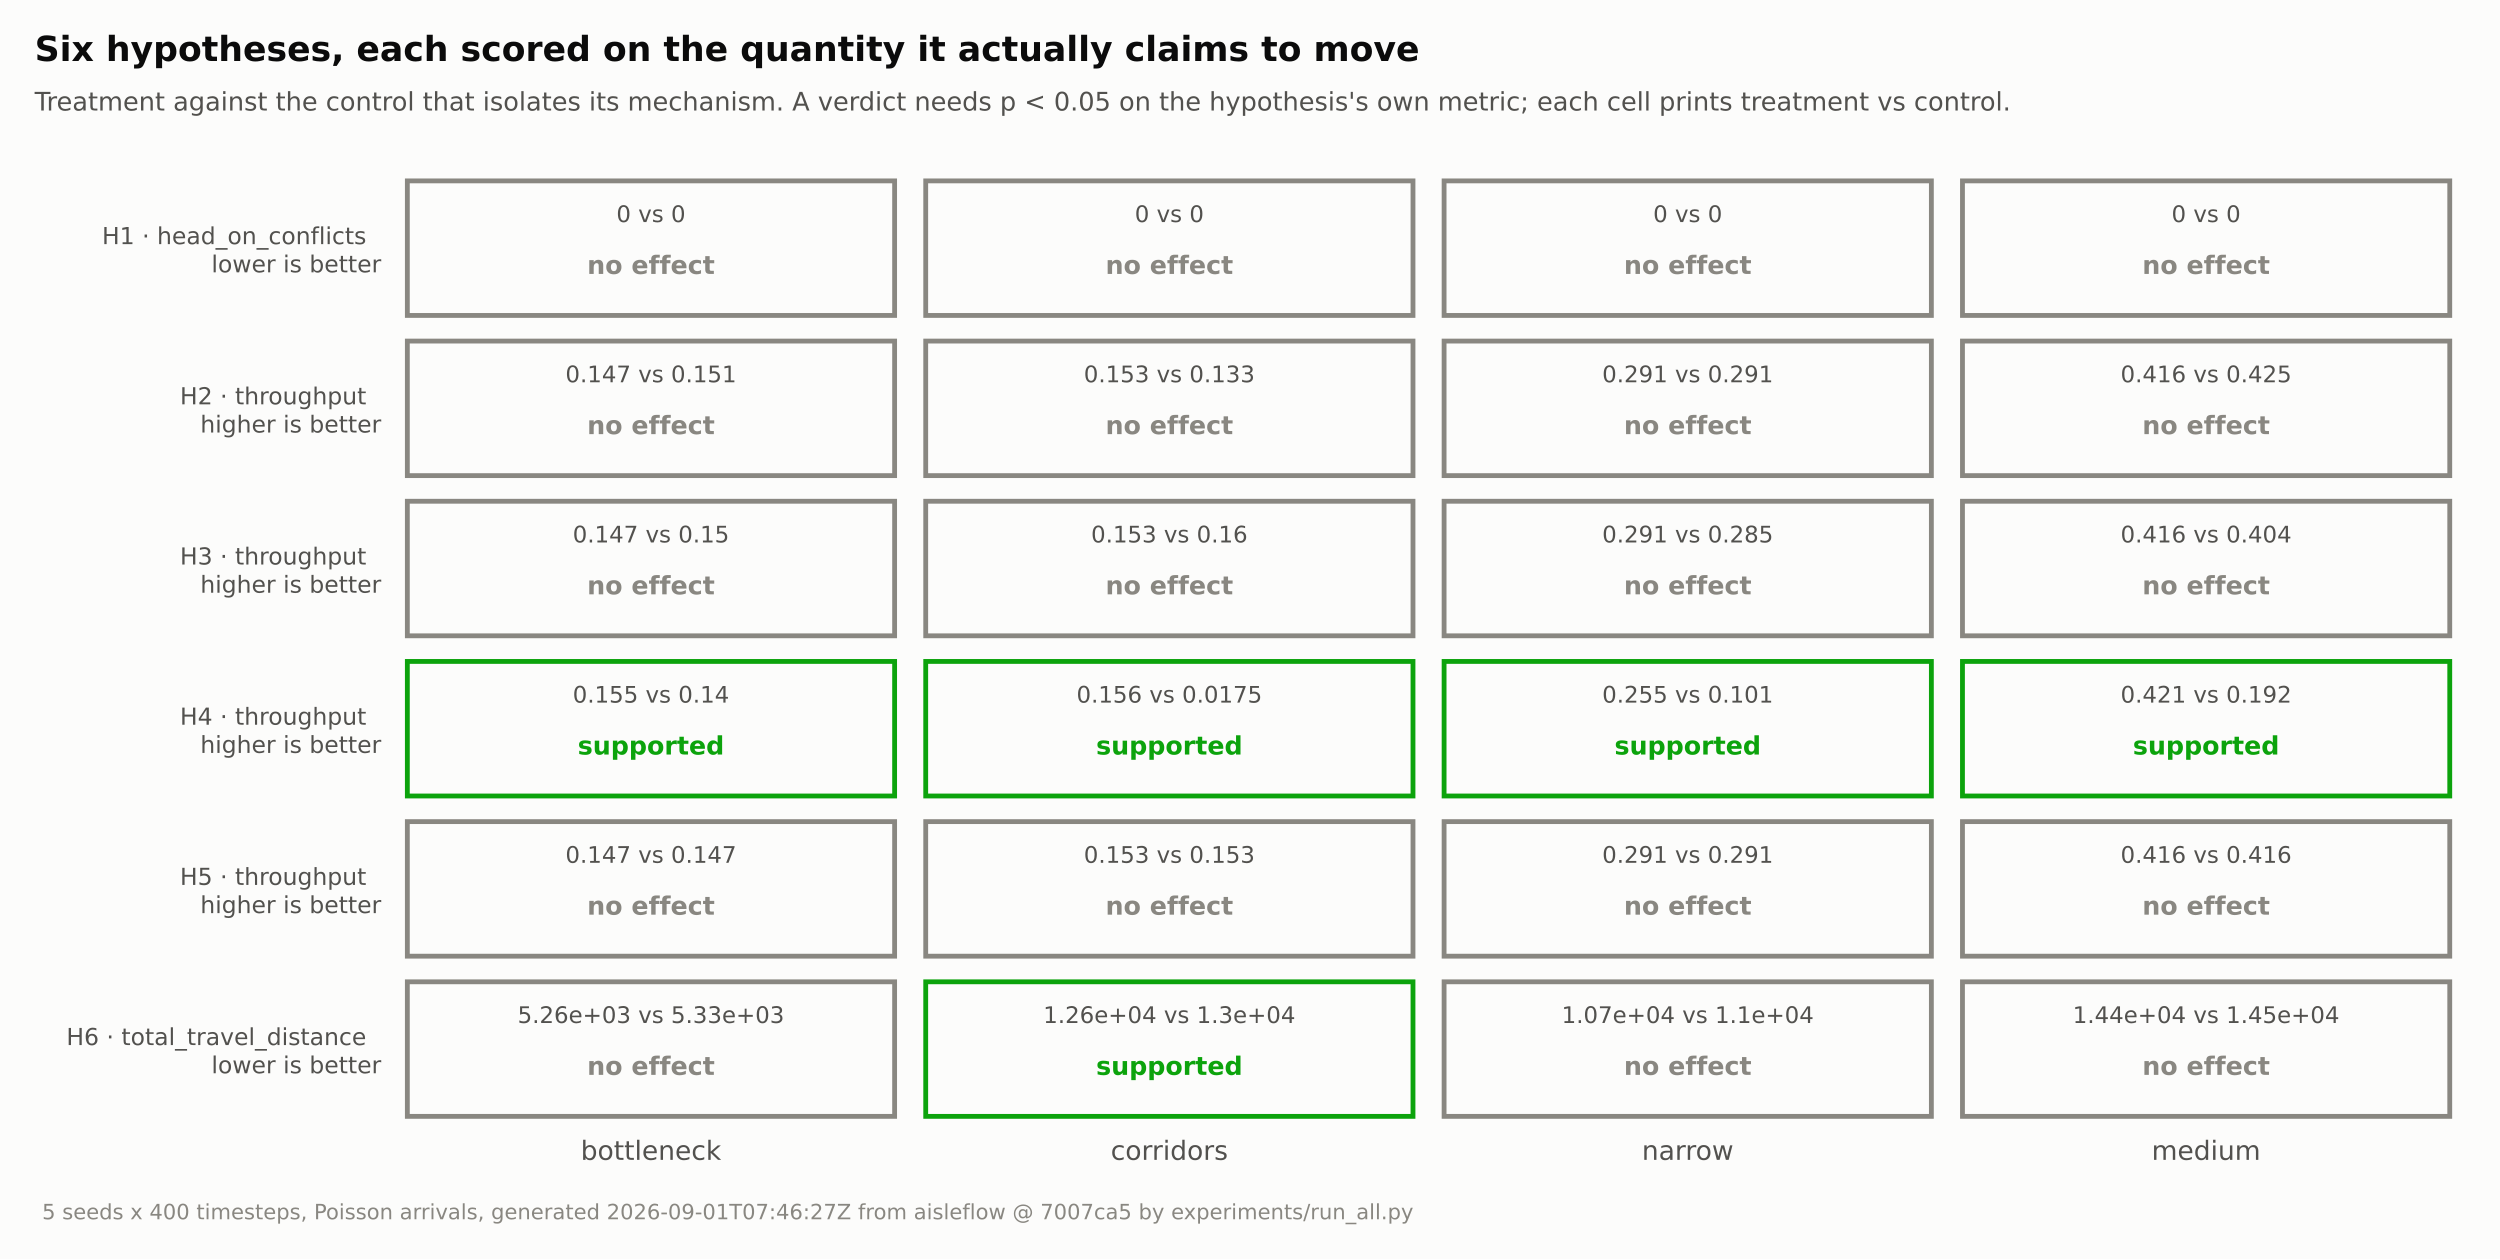
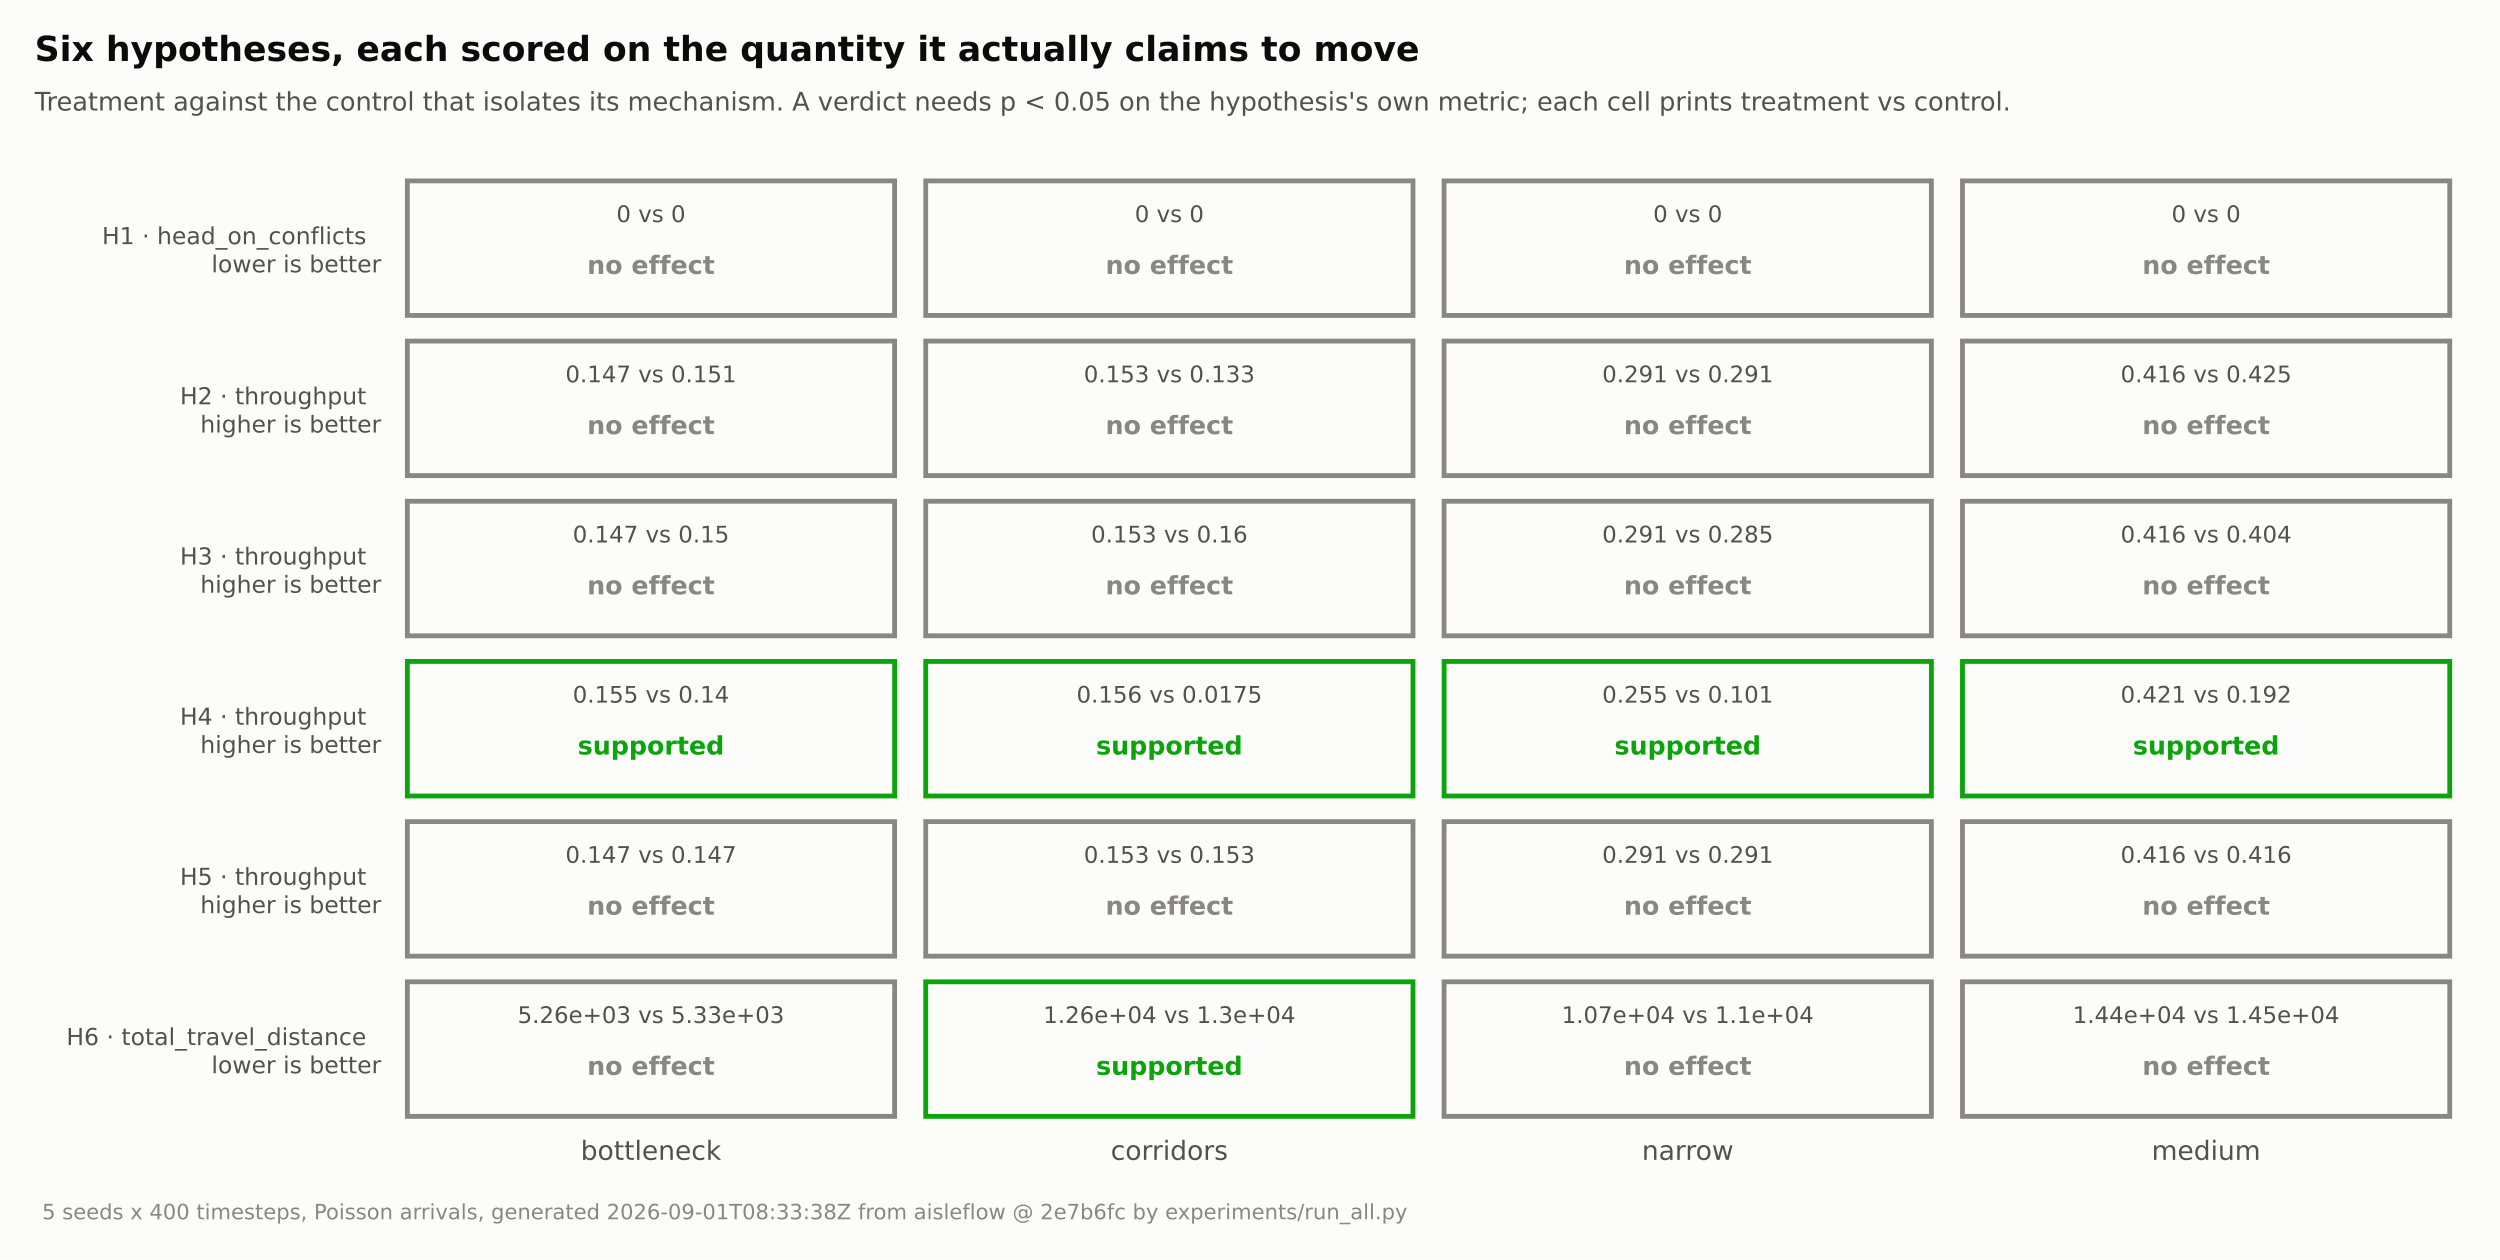
<svg xmlns="http://www.w3.org/2000/svg" width="830.016pt" height="418.009pt" viewBox="0 0 830.016 418.009" version="1.1">
  <defs>
    <style type="text/css">*{stroke-linejoin: round; stroke-linecap: butt}</style>
  </defs>
  <g id="figure_1">
    <g id="patch_1">
      <path d="M 0 418.009  L 830.016 418.009  L 830.016 0  L 0 0  z " style="fill: #fcfcfb" />
    </g>
    <g id="axes_1">
      <g id="patch_2">
        <path d="M 130.076 374.894  L 818.496 374.894  L 818.496 55.8  L 130.076 55.8  z " style="fill: #fcfcfb" />
      </g>
      <g id="matplotlib.axis_1">
        <g id="xtick_1">
          <g id="line2d_1" />
          <g id="text_1">
            <text style="font-size: 8.8px; font-family: 'DejaVu Sans', sans-serif; text-anchor: middle; fill: #52514e" x="216.129" y="385.081" transform="rotate(-0 216.1285 385.081)">bottleneck</text>
          </g>
        </g>
        <g id="xtick_2">
          <g id="line2d_2" />
          <g id="text_2">
            <text style="font-size: 8.8px; font-family: 'DejaVu Sans', sans-serif; text-anchor: middle; fill: #52514e" x="388.233" y="385.081" transform="rotate(-0 388.2335 385.081)">corridors</text>
          </g>
        </g>
        <g id="xtick_3">
          <g id="line2d_3" />
          <g id="text_3">
            <text style="font-size: 8.8px; font-family: 'DejaVu Sans', sans-serif; text-anchor: middle; fill: #52514e" x="560.338" y="385.08" transform="rotate(-0 560.3385 385.0804)">narrow</text>
          </g>
        </g>
        <g id="xtick_4">
          <g id="line2d_4" />
          <g id="text_4">
            <text style="font-size: 8.8px; font-family: 'DejaVu Sans', sans-serif; text-anchor: middle; fill: #52514e" x="732.443" y="385.081" transform="rotate(-0 732.4435 385.081)">medium</text>
          </g>
        </g>
      </g>
      <g id="matplotlib.axis_2">
        <g id="ytick_1">
          <g id="line2d_5" />
          <g id="text_5">
            <text style="font-size: 7.8px; font-family: 'DejaVu Sans', sans-serif; fill: #52514e" transform="translate(33.86812 81.06391)">H1  ·  head_on_conflicts</text>
            <text style="font-size: 7.8px; font-family: 'DejaVu Sans', sans-serif; fill: #52514e" transform="translate(70.19053 90.42604)">lower is better</text>
          </g>
        </g>
        <g id="ytick_2">
          <g id="line2d_6" />
          <g id="text_6">
            <text style="font-size: 7.8px; font-family: 'DejaVu Sans', sans-serif; fill: #52514e" transform="translate(59.75316 134.2463)">H2  ·  throughput</text>
            <text style="font-size: 7.8px; font-family: 'DejaVu Sans', sans-serif; fill: #52514e" transform="translate(66.50381 143.6084)">higher is better</text>
          </g>
        </g>
        <g id="ytick_3">
          <g id="line2d_7" />
          <g id="text_7">
            <text style="font-size: 7.8px; font-family: 'DejaVu Sans', sans-serif; fill: #52514e" transform="translate(59.75316 187.4287)">H3  ·  throughput</text>
            <text style="font-size: 7.8px; font-family: 'DejaVu Sans', sans-serif; fill: #52514e" transform="translate(66.50381 196.7908)">higher is better</text>
          </g>
        </g>
        <g id="ytick_4">
          <g id="line2d_8" />
          <g id="text_8">
            <text style="font-size: 7.8px; font-family: 'DejaVu Sans', sans-serif; fill: #52514e" transform="translate(59.75316 240.6111)">H4  ·  throughput</text>
            <text style="font-size: 7.8px; font-family: 'DejaVu Sans', sans-serif; fill: #52514e" transform="translate(66.50381 249.9732)">higher is better</text>
          </g>
        </g>
        <g id="ytick_5">
          <g id="line2d_9" />
          <g id="text_9">
            <text style="font-size: 7.8px; font-family: 'DejaVu Sans', sans-serif; fill: #52514e" transform="translate(59.75316 293.7935)">H5  ·  throughput</text>
            <text style="font-size: 7.8px; font-family: 'DejaVu Sans', sans-serif; fill: #52514e" transform="translate(66.50381 303.1557)">higher is better</text>
          </g>
        </g>
        <g id="ytick_6">
          <g id="line2d_10" />
          <g id="text_10">
            <text style="font-size: 7.8px; font-family: 'DejaVu Sans', sans-serif; fill: #52514e" transform="translate(22.03894 346.9759)">H6  ·  total_travel_distance</text>
            <text style="font-size: 7.8px; font-family: 'DejaVu Sans', sans-serif; fill: #52514e" transform="translate(70.19053 356.3381)">lower is better</text>
          </g>
        </g>
      </g>
      <g id="patch_3">
-         <path d="M 135.239 60.055  L 297.018 60.055  L 297.018 104.728  L 135.239 104.728  z " clip-path="url(#pe0187f59ff)" style="fill: #fcfcfb; stroke: #898781; stroke-width: 1.6; stroke-linejoin: miter" />
+         <path d="M 135.239 60.055  L 297.018 60.055  L 297.018 104.728  L 135.239 104.728  z " clip-path="url(#pce0058935e)" style="fill: #fcfcfb; stroke: #898781; stroke-width: 1.6; stroke-linejoin: miter" />
      </g>
      <g id="patch_4">
-         <path d="M 307.344 60.055  L 469.123 60.055  L 469.123 104.728  L 307.344 104.728  z " clip-path="url(#pe0187f59ff)" style="fill: #fcfcfb; stroke: #898781; stroke-width: 1.6; stroke-linejoin: miter" />
+         <path d="M 307.344 60.055  L 469.123 60.055  L 469.123 104.728  L 307.344 104.728  z " clip-path="url(#pce0058935e)" style="fill: #fcfcfb; stroke: #898781; stroke-width: 1.6; stroke-linejoin: miter" />
      </g>
      <g id="patch_5">
-         <path d="M 479.449 60.055  L 641.228 60.055  L 641.228 104.728  L 479.449 104.728  z " clip-path="url(#pe0187f59ff)" style="fill: #fcfcfb; stroke: #898781; stroke-width: 1.6; stroke-linejoin: miter" />
+         <path d="M 479.449 60.055  L 641.228 60.055  L 641.228 104.728  L 479.449 104.728  z " clip-path="url(#pce0058935e)" style="fill: #fcfcfb; stroke: #898781; stroke-width: 1.6; stroke-linejoin: miter" />
      </g>
      <g id="patch_6">
-         <path d="M 651.554 60.055  L 813.333 60.055  L 813.333 104.728  L 651.554 104.728  z " clip-path="url(#pe0187f59ff)" style="fill: #fcfcfb; stroke: #898781; stroke-width: 1.6; stroke-linejoin: miter" />
+         <path d="M 651.554 60.055  L 813.333 60.055  L 813.333 104.728  L 651.554 104.728  z " clip-path="url(#pce0058935e)" style="fill: #fcfcfb; stroke: #898781; stroke-width: 1.6; stroke-linejoin: miter" />
      </g>
      <g id="patch_7">
-         <path d="M 135.239 113.237  L 297.018 113.237  L 297.018 157.91  L 135.239 157.91  z " clip-path="url(#pe0187f59ff)" style="fill: #fcfcfb; stroke: #898781; stroke-width: 1.6; stroke-linejoin: miter" />
+         <path d="M 135.239 113.237  L 297.018 113.237  L 297.018 157.91  L 135.239 157.91  z " clip-path="url(#pce0058935e)" style="fill: #fcfcfb; stroke: #898781; stroke-width: 1.6; stroke-linejoin: miter" />
      </g>
      <g id="patch_8">
-         <path d="M 307.344 113.237  L 469.123 113.237  L 469.123 157.91  L 307.344 157.91  z " clip-path="url(#pe0187f59ff)" style="fill: #fcfcfb; stroke: #898781; stroke-width: 1.6; stroke-linejoin: miter" />
+         <path d="M 307.344 113.237  L 469.123 113.237  L 469.123 157.91  L 307.344 157.91  z " clip-path="url(#pce0058935e)" style="fill: #fcfcfb; stroke: #898781; stroke-width: 1.6; stroke-linejoin: miter" />
      </g>
      <g id="patch_9">
-         <path d="M 479.449 113.237  L 641.228 113.237  L 641.228 157.91  L 479.449 157.91  z " clip-path="url(#pe0187f59ff)" style="fill: #fcfcfb; stroke: #898781; stroke-width: 1.6; stroke-linejoin: miter" />
+         <path d="M 479.449 113.237  L 641.228 113.237  L 641.228 157.91  L 479.449 157.91  z " clip-path="url(#pce0058935e)" style="fill: #fcfcfb; stroke: #898781; stroke-width: 1.6; stroke-linejoin: miter" />
      </g>
      <g id="patch_10">
-         <path d="M 651.554 113.237  L 813.333 113.237  L 813.333 157.91  L 651.554 157.91  z " clip-path="url(#pe0187f59ff)" style="fill: #fcfcfb; stroke: #898781; stroke-width: 1.6; stroke-linejoin: miter" />
+         <path d="M 651.554 113.237  L 813.333 113.237  L 813.333 157.91  L 651.554 157.91  z " clip-path="url(#pce0058935e)" style="fill: #fcfcfb; stroke: #898781; stroke-width: 1.6; stroke-linejoin: miter" />
      </g>
      <g id="patch_11">
-         <path d="M 135.239 166.419  L 297.018 166.419  L 297.018 211.093  L 135.239 211.093  z " clip-path="url(#pe0187f59ff)" style="fill: #fcfcfb; stroke: #898781; stroke-width: 1.6; stroke-linejoin: miter" />
+         <path d="M 135.239 166.419  L 297.018 166.419  L 297.018 211.093  L 135.239 211.093  z " clip-path="url(#pce0058935e)" style="fill: #fcfcfb; stroke: #898781; stroke-width: 1.6; stroke-linejoin: miter" />
      </g>
      <g id="patch_12">
-         <path d="M 307.344 166.419  L 469.123 166.419  L 469.123 211.093  L 307.344 211.093  z " clip-path="url(#pe0187f59ff)" style="fill: #fcfcfb; stroke: #898781; stroke-width: 1.6; stroke-linejoin: miter" />
+         <path d="M 307.344 166.419  L 469.123 166.419  L 469.123 211.093  L 307.344 211.093  z " clip-path="url(#pce0058935e)" style="fill: #fcfcfb; stroke: #898781; stroke-width: 1.6; stroke-linejoin: miter" />
      </g>
      <g id="patch_13">
-         <path d="M 479.449 166.419  L 641.228 166.419  L 641.228 211.093  L 479.449 211.093  z " clip-path="url(#pe0187f59ff)" style="fill: #fcfcfb; stroke: #898781; stroke-width: 1.6; stroke-linejoin: miter" />
+         <path d="M 479.449 166.419  L 641.228 166.419  L 641.228 211.093  L 479.449 211.093  z " clip-path="url(#pce0058935e)" style="fill: #fcfcfb; stroke: #898781; stroke-width: 1.6; stroke-linejoin: miter" />
      </g>
      <g id="patch_14">
-         <path d="M 651.554 166.419  L 813.333 166.419  L 813.333 211.093  L 651.554 211.093  z " clip-path="url(#pe0187f59ff)" style="fill: #fcfcfb; stroke: #898781; stroke-width: 1.6; stroke-linejoin: miter" />
+         <path d="M 651.554 166.419  L 813.333 166.419  L 813.333 211.093  L 651.554 211.093  z " clip-path="url(#pce0058935e)" style="fill: #fcfcfb; stroke: #898781; stroke-width: 1.6; stroke-linejoin: miter" />
      </g>
      <g id="patch_15">
-         <path d="M 135.239 219.602  L 297.018 219.602  L 297.018 264.275  L 135.239 264.275  z " clip-path="url(#pe0187f59ff)" style="fill: #fcfcfb; stroke: #0ca30c; stroke-width: 1.6; stroke-linejoin: miter" />
+         <path d="M 135.239 219.602  L 297.018 219.602  L 297.018 264.275  L 135.239 264.275  z " clip-path="url(#pce0058935e)" style="fill: #fcfcfb; stroke: #0ca30c; stroke-width: 1.6; stroke-linejoin: miter" />
      </g>
      <g id="patch_16">
-         <path d="M 307.344 219.602  L 469.123 219.602  L 469.123 264.275  L 307.344 264.275  z " clip-path="url(#pe0187f59ff)" style="fill: #fcfcfb; stroke: #0ca30c; stroke-width: 1.6; stroke-linejoin: miter" />
+         <path d="M 307.344 219.602  L 469.123 219.602  L 469.123 264.275  L 307.344 264.275  z " clip-path="url(#pce0058935e)" style="fill: #fcfcfb; stroke: #0ca30c; stroke-width: 1.6; stroke-linejoin: miter" />
      </g>
      <g id="patch_17">
-         <path d="M 479.449 219.602  L 641.228 219.602  L 641.228 264.275  L 479.449 264.275  z " clip-path="url(#pe0187f59ff)" style="fill: #fcfcfb; stroke: #0ca30c; stroke-width: 1.6; stroke-linejoin: miter" />
+         <path d="M 479.449 219.602  L 641.228 219.602  L 641.228 264.275  L 479.449 264.275  z " clip-path="url(#pce0058935e)" style="fill: #fcfcfb; stroke: #0ca30c; stroke-width: 1.6; stroke-linejoin: miter" />
      </g>
      <g id="patch_18">
-         <path d="M 651.554 219.602  L 813.333 219.602  L 813.333 264.275  L 651.554 264.275  z " clip-path="url(#pe0187f59ff)" style="fill: #fcfcfb; stroke: #0ca30c; stroke-width: 1.6; stroke-linejoin: miter" />
+         <path d="M 651.554 219.602  L 813.333 219.602  L 813.333 264.275  L 651.554 264.275  z " clip-path="url(#pce0058935e)" style="fill: #fcfcfb; stroke: #0ca30c; stroke-width: 1.6; stroke-linejoin: miter" />
      </g>
      <g id="patch_19">
-         <path d="M 135.239 272.784  L 297.018 272.784  L 297.018 317.457  L 135.239 317.457  z " clip-path="url(#pe0187f59ff)" style="fill: #fcfcfb; stroke: #898781; stroke-width: 1.6; stroke-linejoin: miter" />
+         <path d="M 135.239 272.784  L 297.018 272.784  L 297.018 317.457  L 135.239 317.457  z " clip-path="url(#pce0058935e)" style="fill: #fcfcfb; stroke: #898781; stroke-width: 1.6; stroke-linejoin: miter" />
      </g>
      <g id="patch_20">
-         <path d="M 307.344 272.784  L 469.123 272.784  L 469.123 317.457  L 307.344 317.457  z " clip-path="url(#pe0187f59ff)" style="fill: #fcfcfb; stroke: #898781; stroke-width: 1.6; stroke-linejoin: miter" />
+         <path d="M 307.344 272.784  L 469.123 272.784  L 469.123 317.457  L 307.344 317.457  z " clip-path="url(#pce0058935e)" style="fill: #fcfcfb; stroke: #898781; stroke-width: 1.6; stroke-linejoin: miter" />
      </g>
      <g id="patch_21">
-         <path d="M 479.449 272.784  L 641.228 272.784  L 641.228 317.457  L 479.449 317.457  z " clip-path="url(#pe0187f59ff)" style="fill: #fcfcfb; stroke: #898781; stroke-width: 1.6; stroke-linejoin: miter" />
+         <path d="M 479.449 272.784  L 641.228 272.784  L 641.228 317.457  L 479.449 317.457  z " clip-path="url(#pce0058935e)" style="fill: #fcfcfb; stroke: #898781; stroke-width: 1.6; stroke-linejoin: miter" />
      </g>
      <g id="patch_22">
-         <path d="M 651.554 272.784  L 813.333 272.784  L 813.333 317.457  L 651.554 317.457  z " clip-path="url(#pe0187f59ff)" style="fill: #fcfcfb; stroke: #898781; stroke-width: 1.6; stroke-linejoin: miter" />
+         <path d="M 651.554 272.784  L 813.333 272.784  L 813.333 317.457  L 651.554 317.457  z " clip-path="url(#pce0058935e)" style="fill: #fcfcfb; stroke: #898781; stroke-width: 1.6; stroke-linejoin: miter" />
      </g>
      <g id="patch_23">
-         <path d="M 135.239 325.967  L 297.018 325.967  L 297.018 370.64  L 135.239 370.64  z " clip-path="url(#pe0187f59ff)" style="fill: #fcfcfb; stroke: #898781; stroke-width: 1.6; stroke-linejoin: miter" />
+         <path d="M 135.239 325.967  L 297.018 325.967  L 297.018 370.64  L 135.239 370.64  z " clip-path="url(#pce0058935e)" style="fill: #fcfcfb; stroke: #898781; stroke-width: 1.6; stroke-linejoin: miter" />
      </g>
      <g id="patch_24">
-         <path d="M 307.344 325.967  L 469.123 325.967  L 469.123 370.64  L 307.344 370.64  z " clip-path="url(#pe0187f59ff)" style="fill: #fcfcfb; stroke: #0ca30c; stroke-width: 1.6; stroke-linejoin: miter" />
+         <path d="M 307.344 325.967  L 469.123 325.967  L 469.123 370.64  L 307.344 370.64  z " clip-path="url(#pce0058935e)" style="fill: #fcfcfb; stroke: #0ca30c; stroke-width: 1.6; stroke-linejoin: miter" />
      </g>
      <g id="patch_25">
-         <path d="M 479.449 325.967  L 641.228 325.967  L 641.228 370.64  L 479.449 370.64  z " clip-path="url(#pe0187f59ff)" style="fill: #fcfcfb; stroke: #898781; stroke-width: 1.6; stroke-linejoin: miter" />
+         <path d="M 479.449 325.967  L 641.228 325.967  L 641.228 370.64  L 479.449 370.64  z " clip-path="url(#pce0058935e)" style="fill: #fcfcfb; stroke: #898781; stroke-width: 1.6; stroke-linejoin: miter" />
      </g>
      <g id="patch_26">
-         <path d="M 651.554 325.967  L 813.333 325.967  L 813.333 370.64  L 651.554 370.64  z " clip-path="url(#pe0187f59ff)" style="fill: #fcfcfb; stroke: #898781; stroke-width: 1.6; stroke-linejoin: miter" />
+         <path d="M 651.554 325.967  L 813.333 325.967  L 813.333 370.64  L 651.554 370.64  z " clip-path="url(#pce0058935e)" style="fill: #fcfcfb; stroke: #898781; stroke-width: 1.6; stroke-linejoin: miter" />
      </g>
      <g id="text_11">
        <text style="font-weight: 700; font-size: 8.4px; font-family: 'DejaVu Sans', sans-serif; text-anchor: middle; fill: #898781" x="216.129" y="90.955" transform="rotate(-0 216.1285 90.95545)">no effect</text>
      </g>
      <g id="text_12">
        <text style="font-size: 7.6px; font-family: 'DejaVu Sans', sans-serif; text-anchor: middle; fill: #52514e" x="216.129" y="73.729" transform="rotate(-0 216.1285 73.72894)">0 vs 0</text>
      </g>
      <g id="text_13">
        <text style="font-weight: 700; font-size: 8.4px; font-family: 'DejaVu Sans', sans-serif; text-anchor: middle; fill: #898781" x="388.233" y="90.955" transform="rotate(-0 388.2335 90.95545)">no effect</text>
      </g>
      <g id="text_14">
        <text style="font-size: 7.6px; font-family: 'DejaVu Sans', sans-serif; text-anchor: middle; fill: #52514e" x="388.233" y="73.729" transform="rotate(-0 388.2335 73.72894)">0 vs 0</text>
      </g>
      <g id="text_15">
        <text style="font-weight: 700; font-size: 8.4px; font-family: 'DejaVu Sans', sans-serif; text-anchor: middle; fill: #898781" x="560.338" y="90.955" transform="rotate(-0 560.3385 90.95545)">no effect</text>
      </g>
      <g id="text_16">
        <text style="font-size: 7.6px; font-family: 'DejaVu Sans', sans-serif; text-anchor: middle; fill: #52514e" x="560.338" y="73.729" transform="rotate(-0 560.3385 73.72894)">0 vs 0</text>
      </g>
      <g id="text_17">
        <text style="font-weight: 700; font-size: 8.4px; font-family: 'DejaVu Sans', sans-serif; text-anchor: middle; fill: #898781" x="732.443" y="90.955" transform="rotate(-0 732.4435 90.95545)">no effect</text>
      </g>
      <g id="text_18">
        <text style="font-size: 7.6px; font-family: 'DejaVu Sans', sans-serif; text-anchor: middle; fill: #52514e" x="732.443" y="73.729" transform="rotate(-0 732.4435 73.72894)">0 vs 0</text>
      </g>
      <g id="text_19">
        <text style="font-weight: 700; font-size: 8.4px; font-family: 'DejaVu Sans', sans-serif; text-anchor: middle; fill: #898781" x="216.129" y="144.138" transform="rotate(-0 216.1285 144.1379)">no effect</text>
      </g>
      <g id="text_20">
        <text style="font-size: 7.6px; font-family: 'DejaVu Sans', sans-serif; text-anchor: middle; fill: #52514e" x="216.129" y="126.911" transform="rotate(-0 216.1285 126.9113)">0.147 vs 0.151</text>
      </g>
      <g id="text_21">
        <text style="font-weight: 700; font-size: 8.4px; font-family: 'DejaVu Sans', sans-serif; text-anchor: middle; fill: #898781" x="388.233" y="144.138" transform="rotate(-0 388.2335 144.1379)">no effect</text>
      </g>
      <g id="text_22">
        <text style="font-size: 7.6px; font-family: 'DejaVu Sans', sans-serif; text-anchor: middle; fill: #52514e" x="388.233" y="126.911" transform="rotate(-0 388.2335 126.9113)">0.153 vs 0.133</text>
      </g>
      <g id="text_23">
        <text style="font-weight: 700; font-size: 8.4px; font-family: 'DejaVu Sans', sans-serif; text-anchor: middle; fill: #898781" x="560.338" y="144.138" transform="rotate(-0 560.3385 144.1379)">no effect</text>
      </g>
      <g id="text_24">
        <text style="font-size: 7.6px; font-family: 'DejaVu Sans', sans-serif; text-anchor: middle; fill: #52514e" x="560.338" y="126.911" transform="rotate(-0 560.3385 126.9113)">0.291 vs 0.291</text>
      </g>
      <g id="text_25">
        <text style="font-weight: 700; font-size: 8.4px; font-family: 'DejaVu Sans', sans-serif; text-anchor: middle; fill: #898781" x="732.443" y="144.138" transform="rotate(-0 732.4435 144.1379)">no effect</text>
      </g>
      <g id="text_26">
        <text style="font-size: 7.6px; font-family: 'DejaVu Sans', sans-serif; text-anchor: middle; fill: #52514e" x="732.443" y="126.911" transform="rotate(-0 732.4435 126.9113)">0.416 vs 0.425</text>
      </g>
      <g id="text_27">
        <text style="font-weight: 700; font-size: 8.4px; font-family: 'DejaVu Sans', sans-serif; text-anchor: middle; fill: #898781" x="216.129" y="197.32" transform="rotate(-0 216.1285 197.3203)">no effect</text>
      </g>
      <g id="text_28">
        <text style="font-size: 7.6px; font-family: 'DejaVu Sans', sans-serif; text-anchor: middle; fill: #52514e" x="216.129" y="180.094" transform="rotate(-0 216.1285 180.0937)">0.147 vs 0.15</text>
      </g>
      <g id="text_29">
        <text style="font-weight: 700; font-size: 8.4px; font-family: 'DejaVu Sans', sans-serif; text-anchor: middle; fill: #898781" x="388.233" y="197.32" transform="rotate(-0 388.2335 197.3203)">no effect</text>
      </g>
      <g id="text_30">
        <text style="font-size: 7.6px; font-family: 'DejaVu Sans', sans-serif; text-anchor: middle; fill: #52514e" x="388.233" y="180.094" transform="rotate(-0 388.2335 180.0937)">0.153 vs 0.16</text>
      </g>
      <g id="text_31">
        <text style="font-weight: 700; font-size: 8.4px; font-family: 'DejaVu Sans', sans-serif; text-anchor: middle; fill: #898781" x="560.338" y="197.32" transform="rotate(-0 560.3385 197.3203)">no effect</text>
      </g>
      <g id="text_32">
        <text style="font-size: 7.6px; font-family: 'DejaVu Sans', sans-serif; text-anchor: middle; fill: #52514e" x="560.338" y="180.094" transform="rotate(-0 560.3385 180.0937)">0.291 vs 0.285</text>
      </g>
      <g id="text_33">
        <text style="font-weight: 700; font-size: 8.4px; font-family: 'DejaVu Sans', sans-serif; text-anchor: middle; fill: #898781" x="732.443" y="197.32" transform="rotate(-0 732.4435 197.3203)">no effect</text>
      </g>
      <g id="text_34">
        <text style="font-size: 7.6px; font-family: 'DejaVu Sans', sans-serif; text-anchor: middle; fill: #52514e" x="732.443" y="180.094" transform="rotate(-0 732.4435 180.0937)">0.416 vs 0.404</text>
      </g>
      <g id="text_35">
        <text style="font-weight: 700; font-size: 8.4px; font-family: 'DejaVu Sans', sans-serif; text-anchor: middle; fill: #0ca30c" x="216.129" y="250.503" transform="rotate(-0 216.1285 250.5027)">supported</text>
      </g>
      <g id="text_36">
        <text style="font-size: 7.6px; font-family: 'DejaVu Sans', sans-serif; text-anchor: middle; fill: #52514e" x="216.129" y="233.276" transform="rotate(-0 216.1285 233.2761)">0.155 vs 0.14</text>
      </g>
      <g id="text_37">
        <text style="font-weight: 700; font-size: 8.4px; font-family: 'DejaVu Sans', sans-serif; text-anchor: middle; fill: #0ca30c" x="388.233" y="250.503" transform="rotate(-0 388.2335 250.5027)">supported</text>
      </g>
      <g id="text_38">
        <text style="font-size: 7.6px; font-family: 'DejaVu Sans', sans-serif; text-anchor: middle; fill: #52514e" x="388.233" y="233.276" transform="rotate(-0 388.2335 233.2761)">0.156 vs 0.0175</text>
      </g>
      <g id="text_39">
        <text style="font-weight: 700; font-size: 8.4px; font-family: 'DejaVu Sans', sans-serif; text-anchor: middle; fill: #0ca30c" x="560.338" y="250.503" transform="rotate(-0 560.3385 250.5027)">supported</text>
      </g>
      <g id="text_40">
        <text style="font-size: 7.6px; font-family: 'DejaVu Sans', sans-serif; text-anchor: middle; fill: #52514e" x="560.338" y="233.276" transform="rotate(-0 560.3385 233.2761)">0.255 vs 0.101</text>
      </g>
      <g id="text_41">
        <text style="font-weight: 700; font-size: 8.4px; font-family: 'DejaVu Sans', sans-serif; text-anchor: middle; fill: #0ca30c" x="732.443" y="250.503" transform="rotate(-0 732.4435 250.5027)">supported</text>
      </g>
      <g id="text_42">
        <text style="font-size: 7.6px; font-family: 'DejaVu Sans', sans-serif; text-anchor: middle; fill: #52514e" x="732.443" y="233.276" transform="rotate(-0 732.4435 233.2761)">0.421 vs 0.192</text>
      </g>
      <g id="text_43">
        <text style="font-weight: 700; font-size: 8.4px; font-family: 'DejaVu Sans', sans-serif; text-anchor: middle; fill: #898781" x="216.129" y="303.685" transform="rotate(-0 216.1285 303.6851)">no effect</text>
      </g>
      <g id="text_44">
        <text style="font-size: 7.6px; font-family: 'DejaVu Sans', sans-serif; text-anchor: middle; fill: #52514e" x="216.129" y="286.459" transform="rotate(-0 216.1285 286.4586)">0.147 vs 0.147</text>
      </g>
      <g id="text_45">
        <text style="font-weight: 700; font-size: 8.4px; font-family: 'DejaVu Sans', sans-serif; text-anchor: middle; fill: #898781" x="388.233" y="303.685" transform="rotate(-0 388.2335 303.6851)">no effect</text>
      </g>
      <g id="text_46">
        <text style="font-size: 7.6px; font-family: 'DejaVu Sans', sans-serif; text-anchor: middle; fill: #52514e" x="388.233" y="286.459" transform="rotate(-0 388.2335 286.4586)">0.153 vs 0.153</text>
      </g>
      <g id="text_47">
        <text style="font-weight: 700; font-size: 8.4px; font-family: 'DejaVu Sans', sans-serif; text-anchor: middle; fill: #898781" x="560.338" y="303.685" transform="rotate(-0 560.3385 303.6851)">no effect</text>
      </g>
      <g id="text_48">
        <text style="font-size: 7.6px; font-family: 'DejaVu Sans', sans-serif; text-anchor: middle; fill: #52514e" x="560.338" y="286.459" transform="rotate(-0 560.3385 286.4586)">0.291 vs 0.291</text>
      </g>
      <g id="text_49">
        <text style="font-weight: 700; font-size: 8.4px; font-family: 'DejaVu Sans', sans-serif; text-anchor: middle; fill: #898781" x="732.443" y="303.685" transform="rotate(-0 732.4435 303.6851)">no effect</text>
      </g>
      <g id="text_50">
        <text style="font-size: 7.6px; font-family: 'DejaVu Sans', sans-serif; text-anchor: middle; fill: #52514e" x="732.443" y="286.459" transform="rotate(-0 732.4435 286.4586)">0.416 vs 0.416</text>
      </g>
      <g id="text_51">
        <text style="font-weight: 700; font-size: 8.4px; font-family: 'DejaVu Sans', sans-serif; text-anchor: middle; fill: #898781" x="216.129" y="356.867" transform="rotate(-0 216.1285 356.8675)">no effect</text>
      </g>
      <g id="text_52">
        <text style="font-size: 7.6px; font-family: 'DejaVu Sans', sans-serif; text-anchor: middle; fill: #52514e" x="216.129" y="339.641" transform="rotate(-0 216.1285 339.641)">5.26e+03 vs 5.33e+03</text>
      </g>
      <g id="text_53">
        <text style="font-weight: 700; font-size: 8.4px; font-family: 'DejaVu Sans', sans-serif; text-anchor: middle; fill: #0ca30c" x="388.233" y="356.867" transform="rotate(-0 388.2335 356.8675)">supported</text>
      </g>
      <g id="text_54">
        <text style="font-size: 7.6px; font-family: 'DejaVu Sans', sans-serif; text-anchor: middle; fill: #52514e" x="388.233" y="339.641" transform="rotate(-0 388.2335 339.641)">1.26e+04 vs 1.3e+04</text>
      </g>
      <g id="text_55">
        <text style="font-weight: 700; font-size: 8.4px; font-family: 'DejaVu Sans', sans-serif; text-anchor: middle; fill: #898781" x="560.338" y="356.867" transform="rotate(-0 560.3385 356.8675)">no effect</text>
      </g>
      <g id="text_56">
        <text style="font-size: 7.6px; font-family: 'DejaVu Sans', sans-serif; text-anchor: middle; fill: #52514e" x="560.338" y="339.641" transform="rotate(-0 560.3385 339.641)">1.07e+04 vs 1.1e+04</text>
      </g>
      <g id="text_57">
        <text style="font-weight: 700; font-size: 8.4px; font-family: 'DejaVu Sans', sans-serif; text-anchor: middle; fill: #898781" x="732.443" y="356.867" transform="rotate(-0 732.4435 356.8675)">no effect</text>
      </g>
      <g id="text_58">
        <text style="font-size: 7.6px; font-family: 'DejaVu Sans', sans-serif; text-anchor: middle; fill: #52514e" x="732.443" y="339.641" transform="rotate(-0 732.4435 339.641)">1.44e+04 vs 1.45e+04</text>
      </g>
    </g>
    <g id="text_59">
      <text style="font-weight: 700; font-size: 11.5px; font-family: 'DejaVu Sans', sans-serif; text-anchor: start; fill: #0b0b0b" x="11.52" y="20.258" transform="rotate(-0 11.52 20.2582)">Six hypotheses, each scored on the quantity it actually claims to move</text>
    </g>
    <g id="text_60">
      <text style="font-size: 8.5px; font-family: 'DejaVu Sans', sans-serif; text-anchor: start; fill: #52514e" x="11.52" y="36.699" transform="rotate(-0 11.52 36.69867)">Treatment against the control that isolates its mechanism. A verdict needs p &lt; 0.05 on the hypothesis's own metric; each cell prints treatment vs control.</text>
    </g>
    <g id="text_61">
-       <text style="font-size: 7px; font-family: 'DejaVu Sans', sans-serif; text-anchor: start; fill: #898781" x="13.982" y="404.807" transform="rotate(-0 13.9824 404.8073)">5 seeds x 400 timesteps, Poisson arrivals, generated 2026-09-01T07:46:27Z from aisleflow @ 7007ca5 by experiments/run_all.py</text>
+       <text style="font-size: 7px; font-family: 'DejaVu Sans', sans-serif; text-anchor: start; fill: #898781" x="13.982" y="404.807" transform="rotate(-0 13.9824 404.8073)">5 seeds x 400 timesteps, Poisson arrivals, generated 2026-09-01T08:33:38Z from aisleflow @ 2e7b6fc by experiments/run_all.py</text>
    </g>
  </g>
  <defs>
-     <clipPath id="pe0187f59ff">
+     <clipPath id="pce0058935e">
      <rect x="130.076" y="55.8" width="688.42" height="319.094" />
    </clipPath>
  </defs>
</svg>
